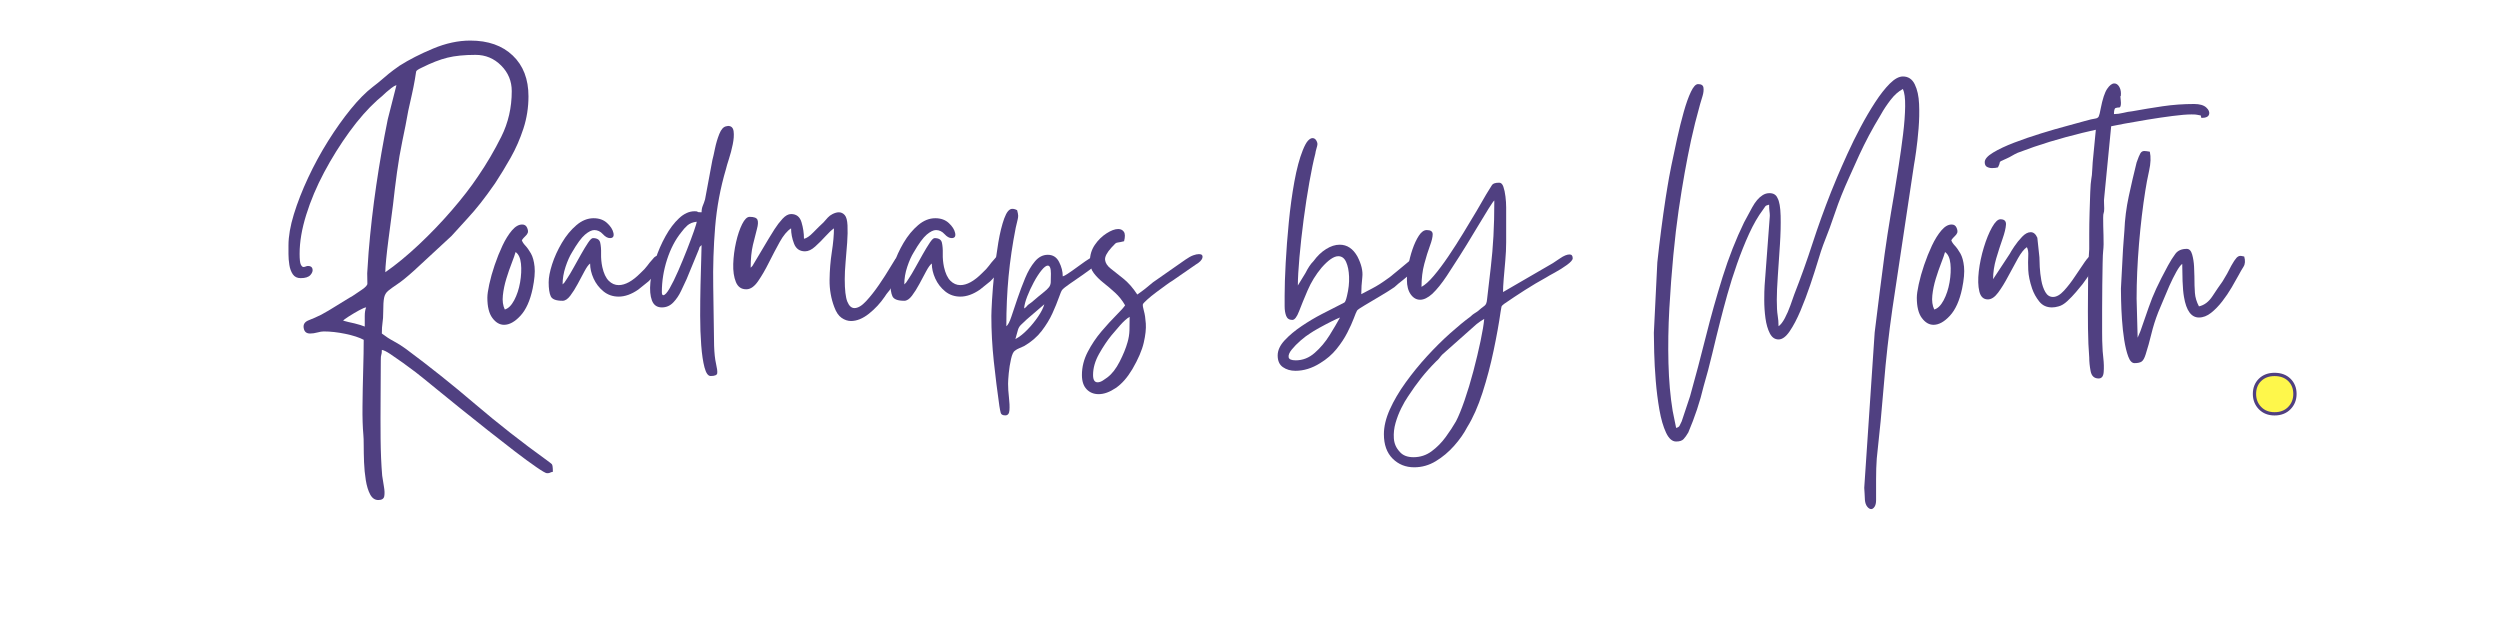
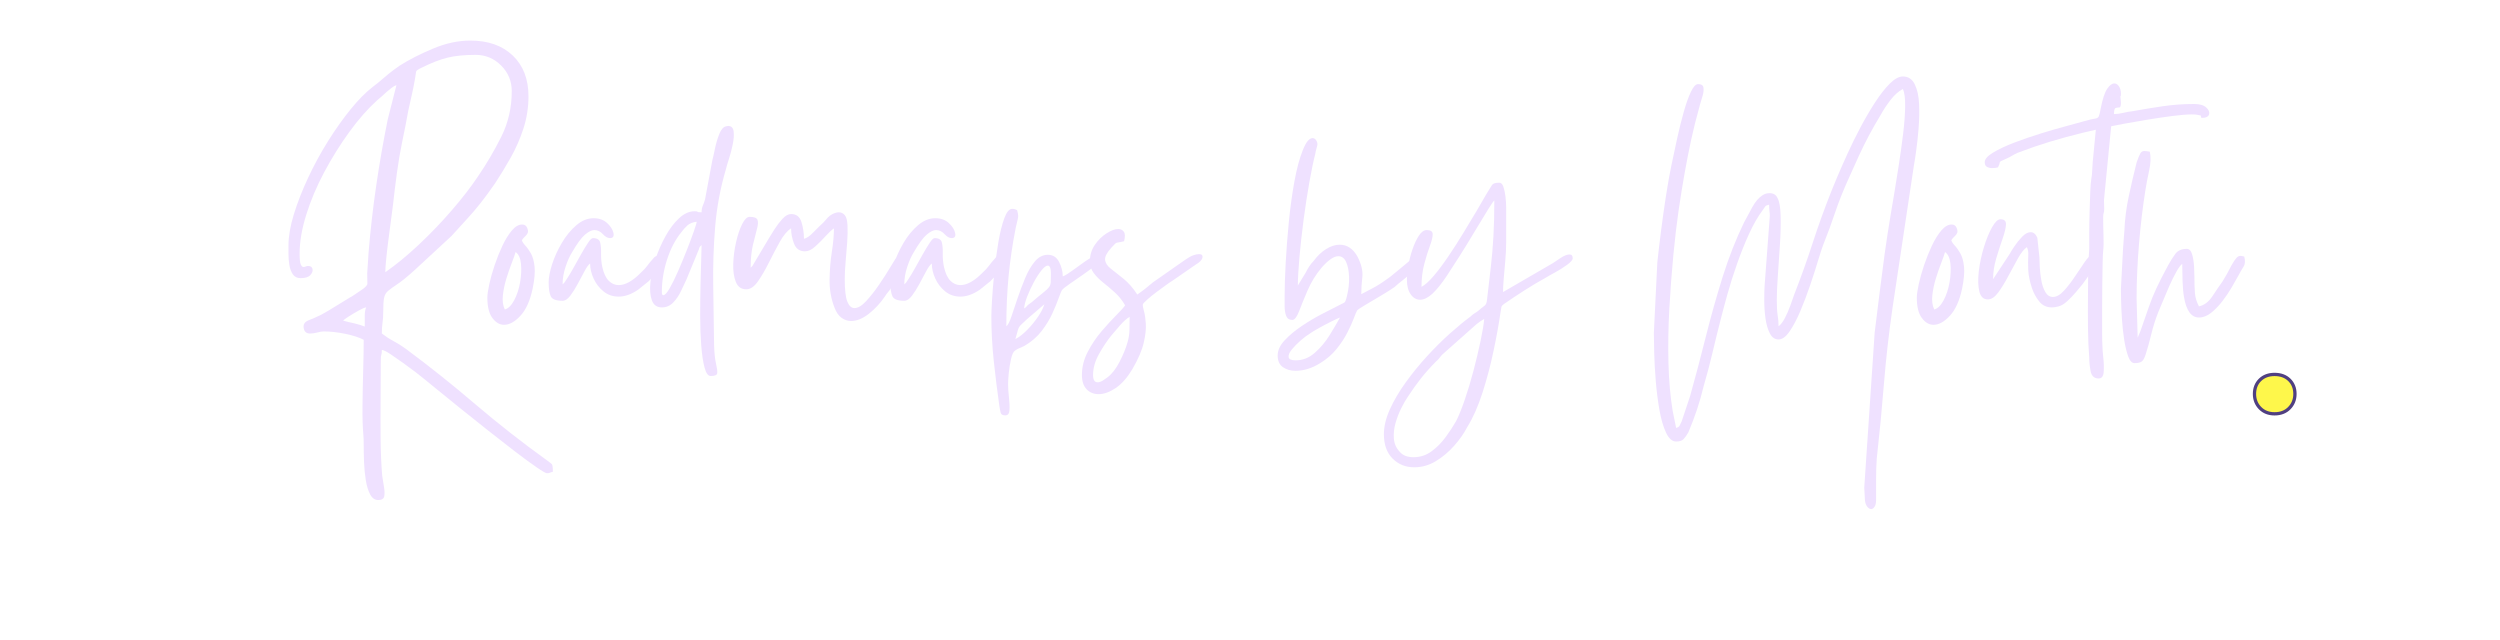
<svg xmlns="http://www.w3.org/2000/svg" width="1548" zoomAndPan="magnify" viewBox="0 0 1161 297" height="396" preserveAspectRatio="xMidYMid meet" version="1.0">
  <defs>
    <g />
  </defs>
-   <g fill="#504081" fill-opacity="1">
+   <g fill="#efe1ff" fill-opacity="1">
    <g transform="translate(125.7194, 147.45)">
      <g>
        <path d="M 43.672 4.203 C 43.672 2.691 43.672 1.078 43.672 -0.641 C 43.672 -2.367 43.891 -3.719 44.328 -4.688 C 43.785 -4.688 42.676 -4.227 41 -3.312 C 39.332 -2.395 37.742 -1.453 36.234 -0.484 C 34.723 0.484 33.859 1.129 33.641 1.453 C 34.297 1.672 35.109 1.883 36.078 2.094 C 37.047 2.312 38.016 2.531 38.984 2.75 C 39.848 2.969 40.711 3.207 41.578 3.469 C 42.441 3.738 43.141 3.984 43.672 4.203 Z M 53.219 -21.031 C 58.176 -24.477 63.352 -28.734 68.75 -33.797 C 74.145 -38.867 79.266 -44.207 84.109 -49.812 C 88.961 -55.426 93.008 -60.66 96.25 -65.516 C 100.238 -71.336 103.848 -77.484 107.078 -83.953 C 110.316 -90.422 111.938 -97.484 111.938 -105.141 C 111.938 -109.785 110.289 -113.75 107 -117.031 C 103.719 -120.32 99.758 -121.969 95.125 -121.969 C 89.945 -121.969 85.602 -121.535 82.094 -120.672 C 78.594 -119.816 74.578 -118.254 70.047 -115.984 C 68.43 -115.234 67.594 -114.641 67.531 -114.203 C 67.477 -113.773 67.289 -112.586 66.969 -110.641 C 66.539 -108.16 66.055 -105.734 65.516 -103.359 C 64.973 -100.992 64.43 -98.57 63.891 -96.094 C 63.461 -93.719 63.031 -91.395 62.594 -89.125 C 62.164 -86.863 61.68 -84.492 61.141 -82.016 C 60.172 -77.379 59.336 -72.5 58.641 -67.375 C 57.941 -62.25 57.32 -57.207 56.781 -52.25 C 56.562 -50.633 56.266 -48.367 55.891 -45.453 C 55.516 -42.547 55.109 -39.445 54.672 -36.156 C 54.242 -32.863 53.895 -29.844 53.625 -27.094 C 53.352 -24.344 53.219 -22.32 53.219 -21.031 Z M 8.25 -33.484 C 8.25 -37.691 9.082 -42.516 10.75 -47.953 C 12.426 -53.398 14.641 -59.062 17.391 -64.938 C 20.141 -70.82 23.238 -76.516 26.688 -82.016 C 30.145 -87.516 33.648 -92.445 37.203 -96.812 C 40.766 -101.188 44.16 -104.613 47.391 -107.094 C 49.223 -108.488 50.625 -109.617 51.594 -110.484 C 52.57 -111.348 53.656 -112.266 54.844 -113.234 C 56.031 -114.203 57.703 -115.441 59.859 -116.953 C 64.273 -119.754 69.445 -122.395 75.375 -124.875 C 81.312 -127.363 87.082 -128.609 92.688 -128.609 C 100.988 -128.609 107.566 -126.285 112.422 -121.641 C 117.273 -117.004 119.703 -110.695 119.703 -102.719 C 119.703 -97.539 118.922 -92.551 117.359 -87.75 C 115.797 -82.957 113.828 -78.457 111.453 -74.25 C 109.078 -70.039 106.648 -66.051 104.172 -62.281 C 101.691 -58.719 99.453 -55.672 97.453 -53.141 C 95.461 -50.609 93.414 -48.207 91.312 -45.938 C 89.207 -43.676 86.754 -40.984 83.953 -37.859 L 66.641 -21.844 C 63.41 -18.926 60.82 -16.82 58.875 -15.531 C 56.938 -14.238 55.484 -13.188 54.516 -12.375 C 53.547 -11.562 52.926 -10.484 52.656 -9.141 C 52.383 -7.797 52.25 -5.613 52.25 -2.594 C 52.25 -0.539 52.141 1.129 51.922 2.422 C 51.711 3.723 51.609 5.395 51.609 7.438 C 53.441 8.844 55.273 10.031 57.109 11 C 58.941 11.969 60.828 13.156 62.766 14.562 C 73.66 22.645 84.414 31.219 95.031 40.281 C 105.656 49.344 116.738 58.023 128.281 66.328 C 129.469 67.191 130.223 67.785 130.547 68.109 C 130.867 68.43 131.031 69.613 131.031 71.656 C 130.383 71.77 129.953 71.906 129.734 72.062 C 129.516 72.227 129.031 72.312 128.281 72.312 C 127.738 72.312 126.094 71.363 123.344 69.469 C 120.594 67.582 117.25 65.129 113.312 62.109 C 109.375 59.098 105.191 55.836 100.766 52.328 C 96.348 48.828 92.094 45.43 88 42.141 C 83.906 38.848 80.348 35.961 77.328 33.484 C 74.305 31.004 72.254 29.332 71.172 28.469 C 70.422 27.82 69.129 26.797 67.297 25.391 C 65.461 23.992 63.492 22.539 61.391 21.031 C 59.285 19.52 57.344 18.172 55.562 16.984 C 53.781 15.797 52.461 15.148 51.609 15.047 C 51.609 16.234 51.523 16.988 51.359 17.312 C 51.203 17.633 51.125 18.492 51.125 19.891 C 51.125 25.285 51.094 31.164 51.031 37.531 C 50.977 43.895 50.977 50.176 51.031 56.375 C 51.094 62.57 51.336 68.258 51.766 73.438 C 51.984 75.062 52.254 76.758 52.578 78.531 C 52.898 80.312 52.953 81.797 52.734 82.984 C 52.516 84.172 51.598 84.766 49.984 84.766 C 48.367 84.766 47.102 83.898 46.188 82.172 C 45.27 80.453 44.594 78.242 44.156 75.547 C 43.727 72.848 43.457 70.066 43.344 67.203 C 43.238 64.348 43.188 61.758 43.188 59.438 C 43.188 57.125 43.133 55.484 43.031 54.516 C 42.707 50.953 42.57 46.5 42.625 41.156 C 42.676 35.82 42.781 30.352 42.938 24.75 C 43.102 19.145 43.188 14.348 43.188 10.359 C 41.145 9.273 38.316 8.352 34.703 7.594 C 31.086 6.844 27.719 6.469 24.594 6.469 C 23.832 6.469 22.859 6.629 21.672 6.953 C 20.484 7.273 19.352 7.438 18.281 7.438 C 16.664 7.438 15.695 6.68 15.375 5.172 C 14.938 3.336 15.688 2.039 17.625 1.281 C 19.57 0.531 21.516 -0.328 23.453 -1.297 C 25.828 -2.586 27.984 -3.852 29.922 -5.094 C 31.867 -6.332 34.023 -7.656 36.391 -9.062 C 37.578 -9.707 38.578 -10.328 39.391 -10.922 C 40.203 -11.516 41.195 -12.188 42.375 -12.938 C 44.102 -14.125 44.941 -15.066 44.891 -15.766 C 44.836 -16.473 44.812 -18.066 44.812 -20.547 L 45.453 -30.25 C 46.316 -40.707 47.504 -51.086 49.016 -61.391 C 50.523 -71.691 52.305 -81.91 54.359 -92.047 L 58.391 -107.891 C 57.641 -107.68 56.832 -107.223 55.969 -106.516 C 55.102 -105.816 54.348 -105.195 53.703 -104.656 C 52.953 -103.906 52.281 -103.285 51.688 -102.797 C 51.094 -102.316 50.363 -101.695 49.5 -100.938 C 45.082 -96.945 40.742 -92.016 36.484 -86.141 C 32.223 -80.266 28.336 -74.035 24.828 -67.453 C 21.328 -60.879 18.551 -54.301 16.5 -47.719 C 14.445 -41.145 13.422 -35.109 13.422 -29.609 C 13.422 -27.016 13.609 -25.336 13.984 -24.578 C 14.367 -23.828 14.773 -23.453 15.203 -23.453 C 15.523 -23.453 15.875 -23.531 16.25 -23.688 C 16.633 -23.852 16.988 -23.938 17.312 -23.938 C 18.5 -23.938 19.195 -23.477 19.406 -22.562 C 19.625 -21.645 19.301 -20.703 18.438 -19.734 C 17.57 -18.766 16.062 -18.281 13.906 -18.281 C 12.289 -18.281 11.078 -18.875 10.266 -20.062 C 9.461 -21.25 8.926 -22.703 8.656 -24.422 C 8.383 -26.148 8.25 -27.848 8.25 -29.516 C 8.25 -31.191 8.25 -32.516 8.25 -33.484 Z M 8.25 -33.484 " />
      </g>
    </g>
  </g>
-   <g fill="#504081" fill-opacity="1">
+   <g fill="#efe1ff" fill-opacity="1">
    <g transform="translate(226.3302, 147.45)">
      <g>
        <path d="M 8.094 -3.719 C 9.707 -4.156 11.16 -5.582 12.453 -8 C 13.742 -10.426 14.66 -13.203 15.203 -16.328 C 15.742 -19.461 15.879 -22.348 15.609 -24.984 C 15.336 -27.629 14.504 -29.438 13.109 -30.406 C 12.785 -29.219 12.191 -27.52 11.328 -25.312 C 10.461 -23.102 9.625 -20.676 8.812 -18.031 C 8.008 -15.395 7.473 -12.805 7.203 -10.266 C 6.93 -7.734 7.227 -5.551 8.094 -3.719 Z M 0 -9.219 C 0 -10.625 0.297 -12.703 0.891 -15.453 C 1.484 -18.203 2.316 -21.164 3.391 -24.344 C 4.473 -27.531 5.688 -30.551 7.031 -33.406 C 8.383 -36.258 9.844 -38.602 11.406 -40.438 C 12.969 -42.27 14.555 -43.188 16.172 -43.188 C 17.254 -43.188 18.008 -42.703 18.438 -41.734 C 18.875 -40.766 18.984 -39.957 18.766 -39.312 C 18.547 -38.77 18.141 -38.227 17.547 -37.688 C 16.953 -37.145 16.441 -36.551 16.016 -35.906 C 16.234 -35.156 16.77 -34.32 17.625 -33.406 C 18.488 -32.488 19.352 -31.273 20.219 -29.766 C 21.082 -28.254 21.648 -26.203 21.922 -23.609 C 22.191 -21.023 21.895 -17.629 21.031 -13.422 C 19.844 -7.816 17.953 -3.613 15.359 -0.812 C 12.773 1.988 10.242 3.391 7.766 3.391 C 5.711 3.391 3.906 2.336 2.344 0.234 C 0.781 -1.859 0 -5.008 0 -9.219 Z M 0 -9.219 " />
      </g>
    </g>
  </g>
-   <g fill="#504081" fill-opacity="1">
+   <g fill="#efe1ff" fill-opacity="1">
    <g transform="translate(254.7989, 147.45)">
      <g>
        <path d="M 0 -16.344 C 0 -18.602 0.535 -21.406 1.609 -24.75 C 2.691 -28.094 4.203 -31.406 6.141 -34.688 C 8.086 -37.977 10.328 -40.703 12.859 -42.859 C 15.391 -45.023 18.062 -46.109 20.875 -46.109 C 23.457 -46.109 25.555 -45.352 27.172 -43.844 C 28.797 -42.332 29.77 -40.789 30.094 -39.219 C 30.414 -37.656 29.875 -36.875 28.469 -36.875 C 27.395 -36.875 26.289 -37.492 25.156 -38.734 C 24.02 -39.984 22.695 -40.609 21.188 -40.609 C 20 -40.609 18.566 -39.906 16.891 -38.5 C 15.223 -37.094 13.207 -34.344 10.844 -30.25 C 9.758 -28.52 8.758 -26.281 7.844 -23.531 C 6.926 -20.781 6.469 -18.062 6.469 -15.375 C 6.688 -15.582 6.766 -15.66 6.703 -15.609 C 6.648 -15.555 6.844 -15.742 7.281 -16.172 L 8.578 -18.125 C 9.441 -19.414 10.438 -21.082 11.562 -23.125 C 12.695 -25.176 13.859 -27.254 15.047 -29.359 C 16.234 -31.461 17.312 -33.238 18.281 -34.688 C 19.25 -36.145 20.004 -36.875 20.547 -36.875 C 22.484 -36.875 23.613 -36.172 23.938 -34.766 C 24.258 -33.367 24.395 -31.645 24.344 -29.594 C 24.289 -27.551 24.477 -25.504 24.906 -23.453 C 25.551 -20.547 26.547 -18.414 27.891 -17.062 C 29.242 -15.719 30.785 -15.047 32.516 -15.047 C 35.535 -15.047 38.879 -16.879 42.547 -20.547 C 44.055 -21.941 45.133 -23.098 45.781 -24.016 C 46.426 -24.93 47.289 -25.984 48.375 -27.172 C 49.125 -28.254 50.094 -28.797 51.281 -28.797 C 52.469 -28.797 52.977 -27.797 52.812 -25.797 C 52.656 -23.805 50.523 -20.816 46.422 -16.828 L 41.578 -12.938 C 38.441 -10.781 35.422 -9.703 32.516 -9.703 C 29.816 -9.703 27.469 -10.508 25.469 -12.125 C 23.477 -13.75 21.941 -15.742 20.859 -18.109 C 19.785 -20.484 19.25 -22.805 19.25 -25.078 C 18.5 -24.535 17.633 -23.348 16.656 -21.516 C 15.688 -19.68 14.633 -17.711 13.5 -15.609 C 12.375 -13.504 11.219 -11.672 10.031 -10.109 C 8.844 -8.547 7.656 -7.766 6.469 -7.766 C 3.445 -7.766 1.613 -8.461 0.969 -9.859 C 0.32 -11.266 0 -13.426 0 -16.344 Z M 0 -16.344 " />
      </g>
    </g>
  </g>
-   <g fill="#504081" fill-opacity="1">
+   <g fill="#efe1ff" fill-opacity="1">
    <g transform="translate(301.7075, 147.45)">
      <g>
        <path d="M 5.656 -11.812 C 5.656 -10.844 5.875 -10.359 6.312 -10.359 C 7.062 -10.359 8.055 -11.438 9.297 -13.594 C 10.535 -15.75 11.859 -18.441 13.266 -21.672 C 14.672 -24.91 16.02 -28.172 17.312 -31.453 C 18.602 -34.742 19.68 -37.629 20.547 -40.109 C 21.41 -42.598 21.844 -44.055 21.844 -44.484 C 20.008 -44.266 18.578 -43.695 17.547 -42.781 C 16.523 -41.863 15.582 -40.812 14.719 -39.625 C 11.914 -36.176 9.703 -31.941 8.078 -26.922 C 6.461 -21.91 5.656 -16.875 5.656 -11.812 Z M 24.109 -48.859 C 24.109 -50.035 24.297 -51.055 24.672 -51.922 C 25.047 -52.785 25.395 -53.758 25.719 -54.844 L 29.125 -73.125 C 29.445 -74.301 29.848 -76.078 30.328 -78.453 C 30.816 -80.828 31.488 -83.094 32.344 -85.25 C 33.207 -87.406 34.289 -88.594 35.594 -88.812 C 35.801 -88.812 35.957 -88.836 36.062 -88.891 C 36.176 -88.941 36.285 -88.969 36.391 -88.969 C 37.898 -88.969 38.766 -88.129 38.984 -86.453 C 39.203 -84.785 39.066 -82.766 38.578 -80.391 C 38.098 -78.023 37.504 -75.766 36.797 -73.609 C 36.098 -71.453 35.641 -69.883 35.422 -68.906 C 32.836 -60.176 31.164 -51.227 30.406 -42.062 C 29.656 -32.895 29.359 -23.672 29.516 -14.391 C 29.68 -5.117 29.816 4.047 29.922 13.109 C 30.035 16.555 30.332 19.332 30.812 21.438 C 31.301 23.539 31.488 25.02 31.375 25.875 C 31.27 26.738 30.25 27.172 28.312 27.172 C 27.125 27.172 26.176 25.848 25.469 23.203 C 24.77 20.566 24.258 17.117 23.938 12.859 C 23.613 8.598 23.453 4.039 23.453 -0.812 C 23.453 -5.664 23.504 -10.41 23.609 -15.047 C 23.723 -19.68 23.832 -23.672 23.938 -27.016 C 24.051 -30.359 24.109 -32.566 24.109 -33.641 C 23.672 -33.211 23.395 -32.941 23.281 -32.828 C 23.176 -32.723 23.02 -32.297 22.812 -31.547 L 17.141 -17.797 C 16.391 -16.18 15.531 -14.348 14.562 -12.297 C 13.594 -10.242 12.379 -8.461 10.922 -6.953 C 9.461 -5.441 7.707 -4.688 5.656 -4.688 C 3.395 -4.688 1.859 -5.766 1.047 -7.922 C 0.242 -10.078 0.004 -12.852 0.328 -16.25 C 0.648 -19.656 1.43 -23.242 2.672 -27.016 C 3.91 -30.785 5.473 -34.367 7.359 -37.766 C 9.242 -41.172 11.344 -43.953 13.656 -46.109 C 15.977 -48.266 18.383 -49.344 20.875 -49.344 C 21.727 -49.344 22.18 -49.258 22.234 -49.094 C 22.297 -48.938 22.922 -48.859 24.109 -48.859 Z M 24.109 -48.859 " />
      </g>
    </g>
  </g>
-   <g fill="#504081" fill-opacity="1">
+   <g fill="#efe1ff" fill-opacity="1">
    <g transform="translate(337.9404, 147.45)">
      <g>
        <path d="M 8.578 -13.109 C 6.305 -13.109 4.711 -14.238 3.797 -16.5 C 2.879 -18.758 2.473 -21.562 2.578 -24.906 C 2.691 -28.25 3.125 -31.594 3.875 -34.938 C 4.633 -38.281 5.578 -41.082 6.703 -43.344 C 7.836 -45.613 9 -46.75 10.188 -46.75 C 12.238 -46.75 13.453 -46.289 13.828 -45.375 C 14.203 -44.457 14.117 -43.023 13.578 -41.078 C 13.047 -39.141 12.426 -36.688 11.719 -33.719 C 11.02 -30.758 10.672 -27.227 10.672 -23.125 C 10.891 -23.344 11.051 -23.504 11.156 -23.609 C 11.27 -23.723 11.379 -23.832 11.484 -23.938 L 19.094 -36.719 C 19.738 -37.801 20.625 -39.227 21.75 -41 C 22.883 -42.781 24.125 -44.398 25.469 -45.859 C 26.82 -47.316 28.145 -48.047 29.438 -48.047 C 31.914 -48.047 33.531 -46.773 34.281 -44.234 C 35.039 -41.703 35.422 -39.145 35.422 -36.562 C 36.609 -36.77 38.062 -37.766 39.781 -39.547 C 41.508 -41.328 43.078 -42.863 44.484 -44.156 C 45.242 -45.02 45.914 -45.773 46.5 -46.422 C 47.094 -47.066 47.82 -47.609 48.688 -48.047 C 49.77 -48.586 50.742 -48.859 51.609 -48.859 C 52.68 -48.859 53.598 -48.426 54.359 -47.562 C 55.109 -46.695 55.535 -45.102 55.641 -42.781 C 55.754 -40.469 55.703 -37.801 55.484 -34.781 C 55.266 -31.758 55.02 -28.738 54.75 -25.719 C 54.488 -22.695 54.359 -20.055 54.359 -17.797 C 54.359 -12.836 54.758 -9.359 55.562 -7.359 C 56.375 -5.367 57.477 -4.375 58.875 -4.375 C 60.5 -4.375 62.305 -5.453 64.297 -7.609 C 66.297 -9.766 68.289 -12.297 70.281 -15.203 C 72.281 -18.117 73.977 -20.758 75.375 -23.125 C 76.133 -24.312 76.863 -25.5 77.562 -26.688 C 78.27 -27.875 79.484 -28.469 81.203 -28.469 C 81.523 -28.469 81.875 -28.25 82.25 -27.812 C 82.633 -27.383 82.828 -26.906 82.828 -26.375 C 82.828 -25.719 82.5 -24.797 81.844 -23.609 C 81.195 -22.43 80.523 -21.273 79.828 -20.141 C 79.129 -19.004 78.562 -18.113 78.125 -17.469 C 77.695 -16.719 77.32 -16.07 77 -15.531 C 76.676 -14.988 76.242 -14.285 75.703 -13.422 C 75.273 -12.773 74.844 -12.207 74.406 -11.719 C 73.977 -11.238 73.492 -10.566 72.953 -9.703 C 70.898 -6.68 68.445 -4.035 65.594 -1.766 C 62.738 0.492 59.961 1.625 57.266 1.625 C 55.754 1.625 54.297 1.133 52.891 0.156 C 51.492 -0.812 50.363 -2.484 49.5 -4.859 C 47.988 -8.848 47.258 -13.051 47.312 -17.469 C 47.363 -21.895 47.711 -26.207 48.359 -30.406 C 49.016 -34.613 49.344 -38.281 49.344 -41.406 C 48.258 -40.656 46.938 -39.414 45.375 -37.688 C 43.812 -35.969 42.219 -34.379 40.594 -32.922 C 38.977 -31.461 37.414 -30.734 35.906 -30.734 C 33.426 -30.734 31.727 -31.922 30.812 -34.297 C 29.895 -36.672 29.438 -39.039 29.438 -41.406 C 27.602 -40.219 25.848 -38.113 24.172 -35.094 C 22.504 -32.082 20.832 -28.906 19.156 -25.562 C 17.488 -22.219 15.816 -19.332 14.141 -16.906 C 12.473 -14.477 10.723 -13.211 8.891 -13.109 Z M 8.578 -13.109 " />
      </g>
    </g>
  </g>
-   <g fill="#504081" fill-opacity="1">
+   <g fill="#efe1ff" fill-opacity="1">
    <g transform="translate(413.4794, 147.45)">
      <g>
        <path d="M 0 -16.344 C 0 -18.602 0.535 -21.406 1.609 -24.75 C 2.691 -28.094 4.203 -31.406 6.141 -34.688 C 8.086 -37.977 10.328 -40.703 12.859 -42.859 C 15.391 -45.023 18.062 -46.109 20.875 -46.109 C 23.457 -46.109 25.555 -45.352 27.172 -43.844 C 28.797 -42.332 29.77 -40.789 30.094 -39.219 C 30.414 -37.656 29.875 -36.875 28.469 -36.875 C 27.395 -36.875 26.289 -37.492 25.156 -38.734 C 24.02 -39.984 22.695 -40.609 21.188 -40.609 C 20 -40.609 18.566 -39.906 16.891 -38.5 C 15.223 -37.094 13.207 -34.344 10.844 -30.25 C 9.758 -28.52 8.758 -26.281 7.844 -23.531 C 6.926 -20.781 6.469 -18.062 6.469 -15.375 C 6.688 -15.582 6.766 -15.66 6.703 -15.609 C 6.648 -15.555 6.844 -15.742 7.281 -16.172 L 8.578 -18.125 C 9.441 -19.414 10.438 -21.082 11.562 -23.125 C 12.695 -25.176 13.859 -27.254 15.047 -29.359 C 16.234 -31.461 17.312 -33.238 18.281 -34.688 C 19.25 -36.145 20.004 -36.875 20.547 -36.875 C 22.484 -36.875 23.613 -36.172 23.938 -34.766 C 24.258 -33.367 24.395 -31.645 24.344 -29.594 C 24.289 -27.551 24.477 -25.504 24.906 -23.453 C 25.551 -20.547 26.547 -18.414 27.891 -17.062 C 29.242 -15.719 30.785 -15.047 32.516 -15.047 C 35.535 -15.047 38.879 -16.879 42.547 -20.547 C 44.055 -21.941 45.133 -23.098 45.781 -24.016 C 46.426 -24.93 47.289 -25.984 48.375 -27.172 C 49.125 -28.254 50.094 -28.797 51.281 -28.797 C 52.469 -28.797 52.977 -27.797 52.812 -25.797 C 52.656 -23.805 50.523 -20.816 46.422 -16.828 L 41.578 -12.938 C 38.441 -10.781 35.422 -9.703 32.516 -9.703 C 29.816 -9.703 27.469 -10.508 25.469 -12.125 C 23.477 -13.75 21.941 -15.742 20.859 -18.109 C 19.785 -20.484 19.25 -22.805 19.25 -25.078 C 18.5 -24.535 17.633 -23.348 16.656 -21.516 C 15.688 -19.68 14.633 -17.711 13.5 -15.609 C 12.375 -13.504 11.219 -11.672 10.031 -10.109 C 8.844 -8.547 7.656 -7.766 6.469 -7.766 C 3.445 -7.766 1.613 -8.461 0.969 -9.859 C 0.32 -11.266 0 -13.426 0 -16.344 Z M 0 -16.344 " />
      </g>
    </g>
  </g>
-   <g fill="#504081" fill-opacity="1">
+   <g fill="#efe1ff" fill-opacity="1">
    <g transform="translate(460.388, 147.45)">
      <g>
        <path d="M 11.156 10.031 C 12.988 9.062 14.848 7.602 16.734 5.656 C 18.629 3.719 20.301 1.672 21.75 -0.484 C 23.207 -2.641 24.156 -4.523 24.594 -6.141 L 16.5 0.812 C 15.207 2 14.266 2.891 13.672 3.484 C 13.078 4.078 12.645 4.801 12.375 5.656 C 12.102 6.52 11.695 7.977 11.156 10.031 Z M 15.203 -4.203 C 15.742 -4.523 16.066 -4.766 16.172 -4.922 C 16.285 -5.086 16.555 -5.391 16.984 -5.828 C 17.629 -6.254 18.223 -6.688 18.766 -7.125 C 21.141 -9.164 22.945 -10.672 24.188 -11.641 C 25.426 -12.617 26.285 -13.43 26.766 -14.078 C 27.254 -14.723 27.523 -15.473 27.578 -16.328 C 27.629 -17.191 27.656 -18.539 27.656 -20.375 C 27.656 -22.863 27.172 -24.109 26.203 -24.109 C 25.453 -24.109 24.484 -23.379 23.297 -21.922 C 22.109 -20.461 20.922 -18.629 19.734 -16.422 C 18.547 -14.211 17.52 -12 16.656 -9.781 C 15.801 -7.57 15.316 -5.711 15.203 -4.203 Z M 0 -0.641 C 0 -1.941 0.102 -4.453 0.312 -8.172 C 0.531 -11.891 0.883 -16.145 1.375 -20.938 C 1.863 -25.738 2.484 -30.379 3.234 -34.859 C 3.992 -39.336 4.91 -43.055 5.984 -46.016 C 7.066 -48.984 8.305 -50.469 9.703 -50.469 C 10.461 -50.469 11.219 -50.254 11.969 -49.828 C 12.289 -48.641 12.453 -47.773 12.453 -47.234 C 12.453 -46.691 12.367 -46.098 12.203 -45.453 C 12.047 -44.805 11.754 -43.566 11.328 -41.734 C 9.816 -34.078 8.707 -26.555 8 -19.172 C 7.301 -11.785 6.953 -4.047 6.953 4.047 C 7.711 3.504 8.492 2.02 9.297 -0.406 C 10.109 -2.832 11.051 -5.633 12.125 -8.812 C 13.207 -12 14.395 -15.156 15.688 -18.281 C 16.977 -21.406 18.488 -23.992 20.219 -26.047 C 21.945 -28.098 23.941 -29.125 26.203 -29.125 C 28.578 -29.125 30.328 -28.016 31.453 -25.797 C 32.586 -23.586 33.156 -21.352 33.156 -19.094 C 33.801 -19.301 34.555 -19.703 35.422 -20.297 C 36.285 -20.891 37.039 -21.406 37.688 -21.844 C 38.77 -22.594 40.035 -23.504 41.484 -24.578 C 42.941 -25.66 44.367 -26.633 45.766 -27.5 C 47.172 -28.363 48.305 -28.797 49.172 -28.797 C 50.141 -28.797 50.625 -28.148 50.625 -26.859 C 50.625 -26.316 49.816 -25.395 48.203 -24.094 C 46.586 -22.801 44.703 -21.398 42.547 -19.891 C 40.391 -18.379 38.363 -16.977 36.469 -15.688 C 34.582 -14.395 33.375 -13.426 32.844 -12.781 C 32.52 -12.344 32.004 -11.125 31.297 -9.125 C 30.598 -7.133 29.629 -4.766 28.391 -2.016 C 27.148 0.734 25.477 3.484 23.375 6.234 C 21.27 8.984 18.547 11.328 15.203 13.266 C 14.555 13.586 13.828 13.91 13.016 14.234 C 12.211 14.555 11.539 14.938 11 15.375 C 10.25 15.801 9.629 17.094 9.141 19.25 C 8.648 21.406 8.297 23.613 8.078 25.875 C 7.867 28.145 7.766 29.766 7.766 30.734 C 7.766 32.672 7.898 34.801 8.172 37.125 C 8.441 39.445 8.52 41.414 8.406 43.031 C 8.301 44.645 7.656 45.453 6.469 45.453 C 5.281 45.453 4.578 45.07 4.359 44.312 C 4.148 43.562 3.938 42.488 3.719 41.094 C 2.75 34.289 1.883 27.359 1.125 20.297 C 0.375 13.234 0 6.254 0 -0.641 Z M 0 -0.641 " />
      </g>
    </g>
  </g>
-   <g fill="#504081" fill-opacity="1">
+   <g fill="#efe1ff" fill-opacity="1">
    <g transform="translate(505.6791, 147.45)">
      <g>
        <path d="M 1.938 26.688 C 1.938 28.957 2.641 30.094 4.047 30.094 C 4.797 30.094 5.602 29.82 6.469 29.281 C 7.332 28.738 8.035 28.254 8.578 27.828 C 10.734 26.203 12.645 23.742 14.312 20.453 C 15.988 17.172 17.203 14.18 17.953 11.484 C 18.492 9.648 18.789 7.789 18.844 5.906 C 18.895 4.02 18.922 1.941 18.922 -0.328 C 17.629 0.43 16.145 1.754 14.469 3.641 C 12.801 5.523 11.484 7.062 10.516 8.25 C 8.578 10.625 6.66 13.484 4.766 16.828 C 2.879 20.172 1.938 23.457 1.938 26.688 Z M 0.484 -26.203 C 0.484 -29.004 1.238 -31.508 2.75 -33.719 C 4.258 -35.938 6.066 -37.719 8.172 -39.062 C 10.273 -40.414 12.082 -41.094 13.594 -41.094 C 14.781 -41.094 15.664 -40.66 16.25 -39.797 C 16.844 -38.93 16.875 -37.473 16.344 -35.422 C 15.039 -35.098 14.117 -34.91 13.578 -34.859 C 13.047 -34.805 12.617 -34.645 12.297 -34.375 C 11.973 -34.102 11.379 -33.484 10.516 -32.516 C 8.359 -30.141 7.359 -28.223 7.516 -26.766 C 7.68 -25.316 8.547 -23.973 10.109 -22.734 C 11.672 -21.492 13.609 -19.957 15.922 -18.125 C 18.242 -16.289 20.43 -13.805 22.484 -10.672 C 24.859 -12.297 27.285 -14.188 29.766 -16.344 L 44.812 -26.859 C 46.207 -27.828 47.414 -28.5 48.438 -28.875 C 49.469 -29.25 50.363 -29.438 51.125 -29.438 C 52.414 -29.438 52.953 -28.895 52.734 -27.812 C 52.516 -26.738 51.488 -25.664 49.656 -24.594 L 38.656 -16.984 C 38.227 -16.766 37.312 -16.145 35.906 -15.125 C 34.508 -14.102 32.973 -12.973 31.297 -11.734 C 29.629 -10.492 28.203 -9.332 27.016 -8.25 C 25.828 -7.164 25.18 -6.461 25.078 -6.141 C 24.961 -5.609 25.117 -4.586 25.547 -3.078 C 25.984 -1.566 26.281 0.398 26.438 2.828 C 26.602 5.254 26.281 8.219 25.469 11.719 C 24.664 15.227 22.914 19.301 20.219 23.938 C 17.844 27.926 15.254 30.863 12.453 32.75 C 9.648 34.645 7.008 35.594 4.531 35.594 C 2.258 35.594 0.398 34.836 -1.047 33.328 C -2.504 31.816 -3.234 29.602 -3.234 26.688 C -3.234 23.02 -2.344 19.461 -0.562 16.016 C 1.219 12.566 3.348 9.383 5.828 6.469 C 8.305 3.562 10.598 1.055 12.703 -1.047 C 14.805 -3.148 16.18 -4.688 16.828 -5.656 C 15.523 -7.926 13.957 -9.895 12.125 -11.562 C 10.289 -13.238 8.484 -14.773 6.703 -16.172 C 4.93 -17.578 3.453 -19.062 2.266 -20.625 C 1.078 -22.188 0.484 -24.047 0.484 -26.203 Z M 0.484 -26.203 " />
      </g>
    </g>
  </g>
-   <g fill="#504081" fill-opacity="1">
+   <g fill="#efe1ff" fill-opacity="1">
    <g transform="translate(552.4259, 147.45)">
      <g />
    </g>
  </g>
-   <g fill="#504081" fill-opacity="1">
+   <g fill="#efe1ff" fill-opacity="1">
    <g transform="translate(594.3202, 147.45)">
      <g>
        <path d="M 7.438 19.891 C 10.676 19.891 13.613 18.727 16.25 16.406 C 18.895 14.094 21.188 11.375 23.125 8.25 C 25.07 5.125 26.691 2.375 27.984 0 C 27.336 0.219 26.039 0.812 24.094 1.781 C 22.156 2.75 20.219 3.77 18.281 4.844 C 16.344 5.926 14.992 6.738 14.234 7.281 C 12.828 8.145 11.316 9.273 9.703 10.672 C 8.086 12.078 6.711 13.477 5.578 14.875 C 4.441 16.281 3.957 17.469 4.125 18.438 C 4.289 19.406 5.395 19.891 7.438 19.891 Z M 2.266 -10.188 C 2.266 -14.289 2.426 -19.332 2.75 -25.312 C 3.07 -31.301 3.555 -37.609 4.203 -44.234 C 4.848 -50.867 5.707 -57.148 6.781 -63.078 C 7.863 -69.016 9.16 -73.867 10.672 -77.641 C 11.535 -79.797 12.344 -81.281 13.094 -82.094 C 13.852 -82.906 14.555 -83.312 15.203 -83.312 C 15.961 -83.312 16.555 -82.93 16.984 -82.172 C 17.41 -81.422 17.57 -80.773 17.469 -80.234 C 17.469 -80.016 17.332 -79.445 17.062 -78.531 C 16.789 -77.613 16.602 -76.781 16.5 -76.031 C 15.633 -72.688 14.719 -68.289 13.75 -62.844 C 12.781 -57.395 11.891 -51.598 11.078 -45.453 C 10.273 -39.305 9.629 -33.484 9.141 -27.984 C 8.648 -22.484 8.406 -18.113 8.406 -14.875 L 11.969 -20.703 C 12.508 -21.785 13.078 -22.785 13.672 -23.703 C 14.266 -24.617 14.938 -25.453 15.688 -26.203 C 17.414 -28.578 19.359 -30.438 21.516 -31.781 C 23.672 -33.133 25.773 -33.812 27.828 -33.812 C 31.273 -33.812 34.023 -31.977 36.078 -28.312 C 37.91 -24.75 38.664 -21.566 38.344 -18.766 C 38.02 -15.961 37.859 -13.32 37.859 -10.844 C 39.898 -11.914 41.539 -12.773 42.781 -13.422 C 44.02 -14.066 45.234 -14.766 46.422 -15.516 C 47.609 -16.273 49.176 -17.359 51.125 -18.766 C 52.094 -19.516 53.41 -20.594 55.078 -22 C 56.754 -23.406 58.348 -24.727 59.859 -25.969 C 61.367 -27.207 62.285 -27.828 62.609 -27.828 C 64.223 -27.828 65.109 -27.473 65.266 -26.766 C 65.43 -26.066 65.16 -25.258 64.453 -24.344 C 63.754 -23.426 63.023 -22.617 62.266 -21.922 C 61.516 -21.223 61.035 -20.816 60.828 -20.703 C 59.641 -19.41 58.395 -18.281 57.094 -17.312 C 55.801 -16.344 54.508 -15.266 53.219 -14.078 C 51.488 -12.891 49.301 -11.516 46.656 -9.953 C 44.02 -8.391 41.648 -6.984 39.547 -5.734 C 37.441 -4.492 36.227 -3.66 35.906 -3.234 C 35.582 -2.691 35.07 -1.477 34.375 0.406 C 33.676 2.289 32.676 4.5 31.375 7.031 C 30.082 9.57 28.41 12.109 26.359 14.641 C 24.316 17.172 21.785 19.352 18.766 21.188 C 14.992 23.562 11.164 24.75 7.281 24.75 C 5.008 24.75 3.066 24.18 1.453 23.047 C -0.16 21.922 -0.969 20.113 -0.969 17.625 C -0.969 15.258 0.109 12.914 2.266 10.594 C 4.422 8.281 7.062 6.07 10.188 3.969 C 13.312 1.863 16.438 0.004 19.562 -1.609 C 22.695 -3.234 25.234 -4.531 27.172 -5.5 C 28.68 -6.25 29.625 -6.734 30 -6.953 C 30.383 -7.172 30.789 -8.195 31.219 -10.031 C 31.977 -13.156 32.301 -16.117 32.188 -18.922 C 32.082 -21.723 31.625 -24.016 30.812 -25.797 C 30.008 -27.578 28.797 -28.469 27.172 -28.469 C 25.129 -28.469 22.539 -26.688 19.406 -23.125 C 16.719 -19.895 14.562 -16.391 12.938 -12.609 C 11.32 -8.836 10 -5.602 8.969 -2.906 C 7.945 -0.219 6.898 1.125 5.828 1.125 C 4.422 1.125 3.473 0.504 2.984 -0.734 C 2.504 -1.973 2.266 -3.477 2.266 -5.25 C 2.266 -7.031 2.266 -8.676 2.266 -10.188 Z M 2.266 -10.188 " />
      </g>
    </g>
  </g>
-   <g fill="#504081" fill-opacity="1">
+   <g fill="#efe1ff" fill-opacity="1">
    <g transform="translate(651.7428, 147.45)">
      <g>
        <path d="M 4.688 64.875 C 7.812 64.875 10.613 63.957 13.094 62.125 C 15.582 60.289 17.77 58.078 19.656 55.484 C 21.539 52.898 23.129 50.473 24.422 48.203 C 25.609 45.941 26.93 42.707 28.391 38.5 C 29.848 34.289 31.223 29.734 32.516 24.828 C 33.805 19.922 34.91 15.285 35.828 10.922 C 36.742 6.555 37.312 3.129 37.531 0.641 C 36.238 1.398 35.051 2.211 33.969 3.078 L 18.125 17.141 C 17.688 17.578 17.25 18.094 16.812 18.688 C 16.383 19.281 15.848 19.844 15.203 20.375 C 12.617 22.969 10.301 25.555 8.25 28.141 C 6.195 30.734 4.148 33.594 2.109 36.719 C 1.129 38.125 0.102 39.906 -0.969 42.062 C -2.051 44.219 -2.941 46.508 -3.641 48.938 C -4.336 51.363 -4.602 53.758 -4.438 56.125 C -4.281 58.5 -3.395 60.551 -1.781 62.281 C -0.375 64.008 1.781 64.875 4.688 64.875 Z M 8.406 -14.234 C 10.031 -15.098 11.922 -16.797 14.078 -19.328 C 16.234 -21.859 18.492 -24.875 20.859 -28.375 C 23.234 -31.883 25.551 -35.5 27.812 -39.219 C 30.082 -42.945 32.16 -46.398 34.047 -49.578 C 35.93 -52.766 37.414 -55.328 38.5 -57.266 C 39.789 -59.422 40.676 -60.848 41.156 -61.547 C 41.645 -62.254 42.754 -62.609 44.484 -62.609 C 45.348 -62.609 45.992 -61.984 46.422 -60.734 C 46.859 -59.492 47.18 -57.984 47.391 -56.203 C 47.609 -54.43 47.719 -52.734 47.719 -51.109 C 47.719 -49.492 47.719 -48.254 47.719 -47.391 L 47.719 -34.938 C 47.719 -32.238 47.582 -29.379 47.312 -26.359 C 47.039 -23.348 46.797 -20.547 46.578 -17.953 C 46.367 -15.367 46.266 -13.32 46.266 -11.812 L 69.391 -25.234 C 69.93 -25.555 71.062 -26.312 72.781 -27.5 C 74.508 -28.688 75.969 -29.281 77.156 -29.281 C 78.133 -29.281 78.625 -28.688 78.625 -27.5 C 78.625 -26.75 77.734 -25.723 75.953 -24.422 C 74.172 -23.129 72.281 -21.941 70.281 -20.859 C 68.289 -19.785 66.973 -19.035 66.328 -18.609 C 62.984 -16.773 59.664 -14.805 56.375 -12.703 C 53.082 -10.598 49.875 -8.469 46.75 -6.312 C 46 -5.77 45.594 -5.312 45.531 -4.938 C 45.477 -4.562 45.344 -3.781 45.125 -2.594 C 44.375 2.695 43.297 8.68 41.891 15.359 C 40.492 22.047 38.77 28.57 36.719 34.938 C 34.664 41.301 32.297 46.641 29.609 50.953 C 28.098 53.867 26.07 56.754 23.531 59.609 C 21 62.461 18.172 64.832 15.047 66.719 C 11.922 68.613 8.578 69.562 5.016 69.562 C 1.023 69.562 -2.316 68.211 -5.016 65.516 C -7.711 62.816 -9.062 59.039 -9.062 54.188 C -9.062 50.633 -8.145 46.805 -6.312 42.703 C -4.477 38.609 -2.023 34.43 1.047 30.172 C 4.117 25.91 7.438 21.836 11 17.953 C 14.562 14.066 18.117 10.535 21.672 7.359 C 25.234 4.18 28.414 1.566 31.219 -0.484 C 31.758 -1.023 32.242 -1.43 32.672 -1.703 C 33.109 -1.973 33.648 -2.32 34.297 -2.75 C 35.805 -4.039 36.91 -4.926 37.609 -5.406 C 38.305 -5.895 38.711 -6.844 38.828 -8.25 C 39.473 -13.75 40.062 -18.816 40.594 -23.453 C 41.133 -28.086 41.539 -32.859 41.812 -37.766 C 42.082 -42.672 42.219 -48.203 42.219 -54.359 C 41.895 -54.141 41.004 -52.867 39.547 -50.547 C 38.098 -48.234 36.457 -45.539 34.625 -42.469 C 32.789 -39.395 31.062 -36.535 29.438 -33.891 C 27.82 -31.242 26.691 -29.438 26.047 -28.469 C 24.43 -25.883 22.461 -22.836 20.141 -19.328 C 17.816 -15.828 15.578 -13.051 13.422 -11 C 11.379 -9.164 9.492 -8.25 7.766 -8.25 C 6.035 -8.25 4.578 -9.082 3.391 -10.75 C 2.211 -12.426 1.625 -14.664 1.625 -17.469 C 1.625 -19.195 1.836 -21.352 2.266 -23.938 C 2.691 -26.531 3.336 -29.094 4.203 -31.625 C 5.066 -34.156 6.062 -36.285 7.188 -38.016 C 8.32 -39.742 9.539 -40.609 10.844 -40.609 C 12.676 -40.609 13.594 -39.957 13.594 -38.656 C 13.594 -37.363 13.16 -35.555 12.297 -33.234 C 11.43 -30.922 10.566 -28.145 9.703 -24.906 C 8.836 -21.676 8.406 -18.117 8.406 -14.234 Z M 8.406 -14.234 " />
      </g>
    </g>
  </g>
-   <g fill="#504081" fill-opacity="1">
+   <g fill="#efe1ff" fill-opacity="1">
    <g transform="translate(724.532, 147.45)">
      <g />
    </g>
  </g>
-   <g fill="#504081" fill-opacity="1">
+   <g fill="#efe1ff" fill-opacity="1">
    <g transform="translate(766.4263, 147.45)">
      <g>
        <path d="M 59.531 4.047 C 60.5 3.398 61.469 2.16 62.438 0.328 C 63.406 -1.504 64.266 -3.473 65.016 -5.578 C 65.773 -7.68 66.375 -9.379 66.812 -10.672 C 69.938 -18.648 72.766 -26.551 75.297 -34.375 C 77.836 -42.195 80.723 -50.203 83.953 -58.391 C 84.492 -59.797 85.438 -62.086 86.781 -65.266 C 88.133 -68.453 89.727 -72.066 91.562 -76.109 C 93.395 -80.148 95.414 -84.25 97.625 -88.406 C 99.832 -92.562 102.094 -96.414 104.406 -99.969 C 106.727 -103.531 108.992 -106.414 111.203 -108.625 C 113.422 -110.832 115.445 -111.938 117.281 -111.938 C 119.758 -111.938 121.594 -110.723 122.781 -108.297 C 123.969 -105.867 124.641 -102.82 124.797 -99.156 C 124.961 -95.488 124.883 -91.688 124.562 -87.75 C 124.238 -83.82 123.859 -80.316 123.422 -77.234 C 122.992 -74.16 122.672 -72.086 122.453 -71.016 L 112.422 -4.203 C 110.703 7.766 109.383 19.461 108.469 30.891 C 107.551 42.328 106.441 53.867 105.141 65.516 C 104.93 68.422 104.828 71.598 104.828 75.047 C 104.828 78.504 104.828 81.742 104.828 84.766 C 104.828 86.172 104.582 87.223 104.094 87.922 C 103.613 88.617 103.102 88.969 102.562 88.969 C 101.914 88.969 101.297 88.586 100.703 87.828 C 100.109 87.078 99.754 86.055 99.641 84.766 C 99.535 83.359 99.484 82.305 99.484 81.609 C 99.484 80.91 99.43 80.078 99.328 79.109 L 104.172 6.953 C 105.035 0.16 105.816 -6.117 106.516 -11.891 C 107.223 -17.66 107.977 -23.484 108.781 -29.359 C 109.594 -35.234 110.594 -41.734 111.781 -48.859 C 112.102 -50.691 112.586 -53.547 113.234 -57.422 C 113.879 -61.305 114.578 -65.676 115.328 -70.531 C 116.086 -75.383 116.766 -80.238 117.359 -85.094 C 117.953 -89.945 118.273 -94.258 118.328 -98.031 C 118.379 -101.801 118.031 -104.5 117.281 -106.125 C 115.227 -105.039 113.312 -103.336 111.531 -101.016 C 109.758 -98.703 108.281 -96.469 107.094 -94.312 C 104.938 -90.75 103.07 -87.484 101.5 -84.516 C 99.938 -81.555 98.453 -78.566 97.047 -75.547 C 95.648 -72.523 94.094 -69.07 92.375 -65.188 C 89.676 -59.258 87.516 -53.867 85.891 -49.016 C 84.273 -44.16 82.391 -39.035 80.234 -33.641 C 79.691 -32.242 78.91 -29.848 77.891 -26.453 C 76.867 -23.055 75.656 -19.281 74.25 -15.125 C 72.844 -10.969 71.332 -6.973 69.719 -3.141 C 68.102 0.68 66.43 3.859 64.703 6.391 C 62.984 8.922 61.258 10.188 59.531 10.188 C 57.801 10.188 56.453 9.242 55.484 7.359 C 54.516 5.473 53.836 3.129 53.453 0.328 C 53.078 -2.473 52.891 -5.273 52.891 -8.078 C 52.891 -10.891 52.945 -13.156 53.062 -14.875 L 55.484 -47.234 C 55.484 -47.879 55.426 -48.602 55.312 -49.406 C 55.207 -50.219 55.156 -51.219 55.156 -52.406 C 54.188 -52.195 53.594 -51.93 53.375 -51.609 C 53.164 -51.285 52.789 -50.742 52.25 -49.984 C 49.988 -46.961 47.859 -43.27 45.859 -38.906 C 43.867 -34.539 42.008 -29.898 40.281 -24.984 C 38.551 -20.078 37.039 -15.305 35.75 -10.672 C 34.457 -6.035 33.379 -1.992 32.516 1.453 C 31.223 6.523 29.957 11.676 28.719 16.906 C 27.477 22.133 26.156 27.125 24.75 31.875 C 23.883 35.539 22.859 39.148 21.672 42.703 C 20.484 46.266 19.133 49.82 17.625 53.375 C 16.875 54.676 16.145 55.703 15.438 56.453 C 14.738 57.211 13.582 57.594 11.969 57.594 C 10.133 57.594 8.57 56.219 7.281 53.469 C 5.988 50.719 4.961 47.18 4.203 42.859 C 3.453 38.547 2.883 34.047 2.5 29.359 C 2.125 24.672 1.883 20.301 1.781 16.25 C 1.676 12.207 1.625 9.164 1.625 7.125 L 3.234 -25.562 C 3.773 -30.625 4.367 -35.66 5.016 -40.672 C 5.66 -45.691 6.363 -50.68 7.125 -55.641 C 7.227 -56.18 7.492 -57.828 7.922 -60.578 C 8.359 -63.328 8.977 -66.695 9.781 -70.688 C 10.594 -74.676 11.484 -78.852 12.453 -83.219 C 13.422 -87.594 14.441 -91.691 15.516 -95.516 C 16.598 -99.348 17.707 -102.453 18.844 -104.828 C 19.977 -107.203 21.082 -108.391 22.156 -108.391 C 23.664 -108.391 24.5 -107.848 24.656 -106.766 C 24.82 -105.68 24.691 -104.41 24.266 -102.953 C 23.836 -101.504 23.457 -100.238 23.125 -99.156 C 21.406 -93.008 20.004 -87.426 18.922 -82.406 C 17.848 -77.395 16.852 -72.328 15.938 -67.203 C 15.02 -62.086 14.078 -56.238 13.109 -49.656 C 12.242 -43.727 11.43 -36.828 10.672 -28.953 C 9.922 -21.078 9.301 -12.801 8.812 -4.125 C 8.332 4.551 8.195 12.988 8.406 21.188 C 8.625 29.383 9.273 36.773 10.359 43.359 L 11.969 51.281 C 12.832 51.062 13.367 50.707 13.578 50.219 C 13.797 49.738 14.125 49.066 14.562 48.203 L 18.438 36.562 C 20.914 27.719 23.344 18.551 25.719 9.062 C 28.094 -0.426 30.707 -9.727 33.562 -18.844 C 36.426 -27.957 39.742 -36.395 43.516 -44.156 C 44.586 -46.207 45.852 -48.551 47.312 -51.188 C 48.77 -53.832 50.363 -55.695 52.094 -56.781 C 53.062 -57.426 54.141 -57.75 55.328 -57.75 C 57.16 -57.75 58.398 -56.992 59.047 -55.484 C 59.91 -53.973 60.395 -51.223 60.5 -47.234 C 60.602 -43.242 60.492 -38.77 60.172 -33.812 C 59.848 -28.852 59.523 -24.051 59.203 -19.406 C 58.879 -14.77 58.719 -11.051 58.719 -8.25 C 58.719 -5.008 58.852 -2.582 59.125 -0.969 C 59.395 0.645 59.531 2.316 59.531 4.047 Z M 59.531 4.047 " />
      </g>
    </g>
  </g>
-   <g fill="#504081" fill-opacity="1">
+   <g fill="#efe1ff" fill-opacity="1">
    <g transform="translate(890.1679, 147.45)">
      <g>
        <path d="M 8.094 -3.719 C 9.707 -4.156 11.16 -5.582 12.453 -8 C 13.742 -10.426 14.66 -13.203 15.203 -16.328 C 15.742 -19.461 15.879 -22.348 15.609 -24.984 C 15.336 -27.629 14.504 -29.438 13.109 -30.406 C 12.785 -29.219 12.191 -27.52 11.328 -25.312 C 10.461 -23.102 9.625 -20.676 8.812 -18.031 C 8.008 -15.395 7.473 -12.805 7.203 -10.266 C 6.93 -7.734 7.227 -5.551 8.094 -3.719 Z M 0 -9.219 C 0 -10.625 0.297 -12.703 0.891 -15.453 C 1.484 -18.203 2.316 -21.164 3.391 -24.344 C 4.473 -27.531 5.688 -30.551 7.031 -33.406 C 8.383 -36.258 9.844 -38.602 11.406 -40.438 C 12.969 -42.27 14.555 -43.188 16.172 -43.188 C 17.254 -43.188 18.008 -42.703 18.438 -41.734 C 18.875 -40.766 18.984 -39.957 18.766 -39.312 C 18.547 -38.77 18.141 -38.227 17.547 -37.688 C 16.953 -37.145 16.441 -36.551 16.016 -35.906 C 16.234 -35.156 16.77 -34.32 17.625 -33.406 C 18.488 -32.488 19.352 -31.273 20.219 -29.766 C 21.082 -28.254 21.648 -26.203 21.922 -23.609 C 22.191 -21.023 21.895 -17.629 21.031 -13.422 C 19.844 -7.816 17.953 -3.613 15.359 -0.812 C 12.773 1.988 10.242 3.391 7.766 3.391 C 5.711 3.391 3.906 2.336 2.344 0.234 C 0.781 -1.859 0 -5.008 0 -9.219 Z M 0 -9.219 " />
      </g>
    </g>
  </g>
-   <g fill="#504081" fill-opacity="1">
+   <g fill="#efe1ff" fill-opacity="1">
    <g transform="translate(918.6366, 147.45)">
      <g>
        <path d="M 4.531 -8.406 C 2.477 -8.406 1.156 -9.645 0.562 -12.125 C -0.031 -14.613 -0.113 -17.719 0.312 -21.438 C 0.75 -25.156 1.535 -28.875 2.672 -32.594 C 3.805 -36.312 5.07 -39.41 6.469 -41.891 C 7.875 -44.379 9.172 -45.625 10.359 -45.625 C 12.191 -45.625 13.051 -44.785 12.938 -43.109 C 12.832 -41.441 12.297 -39.234 11.328 -36.484 C 10.359 -33.734 9.383 -30.711 8.406 -27.422 C 7.438 -24.129 6.953 -20.922 6.953 -17.797 L 14.719 -29.609 C 15.039 -30.254 15.738 -31.383 16.812 -33 C 17.895 -34.613 19.109 -36.117 20.453 -37.516 C 21.805 -38.922 23.129 -39.625 24.422 -39.625 C 25.723 -39.625 26.75 -38.766 27.5 -37.047 L 28.469 -27.984 C 28.469 -27.016 28.52 -25.504 28.625 -23.453 C 28.738 -21.398 28.984 -19.32 29.359 -17.219 C 29.734 -15.125 30.352 -13.32 31.219 -11.812 C 32.082 -10.301 33.27 -9.547 34.781 -9.547 C 36.395 -9.547 38.094 -10.516 39.875 -12.453 C 41.656 -14.398 43.379 -16.641 45.047 -19.172 C 46.723 -21.703 48.234 -23.938 49.578 -25.875 C 50.93 -27.82 51.984 -28.797 52.734 -28.797 C 54.348 -28.797 55.102 -28.176 55 -26.938 C 54.895 -25.695 54.352 -24.266 53.375 -22.641 C 52.406 -21.023 51.41 -19.516 50.391 -18.109 C 49.367 -16.711 48.75 -15.852 48.531 -15.531 C 47.77 -14.562 46.742 -13.32 45.453 -11.812 C 44.16 -10.301 42.812 -8.895 41.406 -7.594 C 40.008 -6.301 38.664 -5.492 37.375 -5.172 C 36.289 -4.848 35.266 -4.688 34.297 -4.688 C 31.816 -4.688 29.848 -5.602 28.391 -7.438 C 26.93 -9.27 25.828 -11.266 25.078 -13.422 C 23.992 -16.66 23.395 -19.547 23.281 -22.078 C 23.176 -24.609 23.176 -26.766 23.281 -28.547 C 23.395 -30.328 23.18 -31.703 22.641 -32.672 C 21.348 -31.805 19.973 -30.082 18.516 -27.5 C 17.066 -24.914 15.555 -22.141 13.984 -19.172 C 12.422 -16.203 10.859 -13.664 9.297 -11.562 C 7.734 -9.457 6.145 -8.406 4.531 -8.406 Z M 4.531 -8.406 " />
      </g>
    </g>
  </g>
-   <g fill="#504081" fill-opacity="1">
+   <g fill="#efe1ff" fill-opacity="1">
    <g transform="translate(967.1627, 147.45)">
      <g>
        <path d="M -45.453 -72.141 C -45.453 -73.547 -44.156 -75.031 -41.562 -76.594 C -38.977 -78.156 -35.719 -79.691 -31.781 -81.203 C -27.844 -82.711 -23.691 -84.141 -19.328 -85.484 C -14.961 -86.836 -10.945 -88 -7.281 -88.969 C -3.613 -89.938 -0.863 -90.691 0.969 -91.234 C 3.238 -91.879 4.832 -92.254 5.75 -92.359 C 6.664 -92.473 7.254 -92.828 7.516 -93.422 C 7.785 -94.016 8.082 -95.227 8.406 -97.062 C 9.27 -101.477 10.27 -104.52 11.406 -106.188 C 12.539 -107.863 13.645 -108.703 14.719 -108.703 C 15.582 -108.703 16.312 -108.242 16.906 -107.328 C 17.5 -106.41 17.797 -105.305 17.797 -104.016 C 17.797 -103.047 17.738 -102.641 17.625 -102.797 C 17.52 -102.961 17.52 -102.613 17.625 -101.75 C 17.625 -101.531 17.648 -101.258 17.703 -100.938 C 17.766 -100.613 17.797 -100.18 17.797 -99.641 C 17.797 -98.242 17.523 -97.547 16.984 -97.547 C 16.441 -97.547 15.898 -97.461 15.359 -97.297 C 14.828 -97.141 14.562 -96.195 14.562 -94.469 C 15.852 -94.469 17.281 -94.656 18.844 -95.031 C 20.406 -95.414 21.781 -95.66 22.969 -95.766 C 27.719 -96.629 32.461 -97.41 37.203 -98.109 C 41.953 -98.805 46.805 -99.156 51.766 -99.156 C 54.348 -99.156 56.234 -98.613 57.422 -97.531 C 58.609 -96.457 59.039 -95.379 58.719 -94.297 C 58.395 -93.223 57.207 -92.688 55.156 -92.688 C 54.945 -93.551 54.812 -93.957 54.75 -93.906 C 54.695 -93.852 54.188 -93.93 53.219 -94.141 C 52.789 -94.254 51.926 -94.312 50.625 -94.312 C 48.363 -94.312 45.375 -94.066 41.656 -93.578 C 37.938 -93.098 34.082 -92.531 30.094 -91.875 C 26.102 -91.227 22.539 -90.609 19.406 -90.016 C 16.281 -89.43 14.234 -89.031 13.266 -88.812 L 10.031 -55.641 C 9.926 -54.891 9.898 -54.082 9.953 -53.219 C 10.004 -52.352 10.031 -51.488 10.031 -50.625 C 10.031 -49.551 9.945 -48.852 9.781 -48.531 C 9.625 -48.207 9.547 -47.453 9.547 -46.266 C 9.547 -43.891 9.598 -41.164 9.703 -38.094 C 9.816 -35.02 9.766 -32.617 9.547 -30.891 C 9.43 -29.922 9.348 -28.008 9.297 -25.156 C 9.242 -22.301 9.191 -18.984 9.141 -15.203 C 9.086 -11.43 9.062 -7.629 9.062 -3.797 C 9.062 0.023 9.062 3.5 9.062 6.625 C 9.062 9.758 9.113 12.023 9.219 13.422 C 9.219 14.609 9.352 16.414 9.625 18.844 C 9.895 21.27 9.945 23.453 9.781 25.391 C 9.625 27.336 8.844 28.312 7.438 28.312 C 5.395 28.312 4.156 27.176 3.719 24.906 C 3.289 22.645 3.078 20.547 3.078 18.609 C 2.754 14.723 2.562 10.191 2.5 5.016 C 2.445 -0.16 2.445 -5.336 2.5 -10.516 C 2.562 -15.691 2.594 -20.223 2.594 -24.109 L 3.078 -31.703 C 3.078 -33.211 3.078 -35.531 3.078 -38.656 C 3.078 -41.789 3.129 -45.109 3.234 -48.609 C 3.336 -52.117 3.441 -55.328 3.547 -58.234 C 3.66 -61.148 3.828 -63.195 4.047 -64.375 C 4.266 -65.457 4.398 -66.754 4.453 -68.266 C 4.504 -69.773 4.582 -71.066 4.688 -72.141 L 6.141 -87.188 C 5.711 -87.082 4.77 -86.867 3.312 -86.547 C 1.852 -86.223 0.695 -85.953 -0.156 -85.734 C -5.445 -84.441 -10.488 -83.066 -15.281 -81.609 C -20.082 -80.148 -25.02 -78.453 -30.094 -76.516 C -31.062 -76.086 -31.945 -75.629 -32.75 -75.141 C -33.562 -74.648 -34.453 -74.191 -35.422 -73.766 C -36.723 -73.223 -37.562 -72.844 -37.938 -72.625 C -38.312 -72.414 -38.5 -72.148 -38.5 -71.828 C -38.5 -71.504 -38.77 -70.801 -39.312 -69.719 C -39.738 -69.613 -40.164 -69.531 -40.594 -69.469 C -41.031 -69.414 -41.52 -69.391 -42.062 -69.391 C -42.926 -69.391 -43.707 -69.578 -44.406 -69.953 C -45.102 -70.336 -45.453 -71.066 -45.453 -72.141 Z M -45.453 -72.141 " />
      </g>
    </g>
  </g>
-   <g fill="#504081" fill-opacity="1">
+   <g fill="#efe1ff" fill-opacity="1">
    <g transform="translate(985.9262, 147.45)">
      <g>
        <path d="M -0.969 -13.422 L 0 -31.703 C 0.102 -32.891 0.207 -34.316 0.312 -35.984 C 0.426 -37.66 0.535 -39.094 0.641 -40.281 C 0.859 -45.676 1.535 -51.016 2.672 -56.297 C 3.805 -61.578 5.02 -66.805 6.312 -71.984 C 7.062 -74.141 7.648 -75.566 8.078 -76.266 C 8.516 -76.973 9.113 -77.328 9.875 -77.328 C 10.195 -77.328 10.57 -77.297 11 -77.234 C 11.426 -77.18 11.91 -77.102 12.453 -77 C 12.992 -74.52 12.883 -71.582 12.125 -68.188 C 11.375 -64.789 10.785 -61.688 10.359 -58.875 C 9.172 -51.438 8.195 -43.242 7.438 -34.297 C 6.688 -25.348 6.312 -16.828 6.312 -8.734 L 6.797 9.375 L 8.094 6.312 C 9.602 2 10.867 -1.641 11.891 -4.609 C 12.91 -7.578 14.094 -10.516 15.438 -13.422 C 16.789 -16.336 18.602 -19.898 20.875 -24.109 C 22.051 -26.266 23.207 -28.098 24.344 -29.609 C 25.477 -31.117 27.234 -31.875 29.609 -31.875 C 30.785 -31.875 31.617 -31.008 32.109 -29.281 C 32.598 -27.551 32.895 -25.66 33 -23.609 C 33.102 -21.566 33.156 -20.062 33.156 -19.094 C 33.156 -16.07 33.234 -13.508 33.391 -11.406 C 33.555 -9.301 34.18 -7.223 35.266 -5.172 C 37.742 -5.711 39.844 -7.301 41.562 -9.938 C 43.289 -12.582 44.859 -14.879 46.266 -16.828 C 47.016 -18.016 47.711 -19.195 48.359 -20.375 C 49.016 -21.562 49.664 -22.805 50.312 -24.109 C 51.281 -25.828 52.062 -27.008 52.656 -27.656 C 53.25 -28.301 53.867 -28.625 54.516 -28.625 C 54.836 -28.625 55.43 -28.52 56.297 -28.312 C 56.836 -26.363 56.727 -24.797 55.969 -23.609 C 55.219 -22.43 54.41 -21.031 53.547 -19.406 C 52.785 -18.008 51.758 -16.203 50.469 -13.984 C 49.176 -11.773 47.719 -9.617 46.094 -7.516 C 44.477 -5.422 42.754 -3.645 40.922 -2.188 C 39.086 -0.727 37.203 0 35.266 0 C 31.703 0 29.383 -3.18 28.312 -9.547 C 27.988 -11.379 27.77 -13.832 27.656 -16.906 C 27.551 -19.977 27.5 -22.645 27.5 -24.906 C 26.75 -24.375 25.832 -23.133 24.75 -21.188 C 23.664 -19.25 22.582 -17.066 21.5 -14.641 C 20.426 -12.211 19.43 -9.863 18.516 -7.594 C 17.598 -5.332 16.875 -3.609 16.344 -2.422 C 15.039 0.922 13.984 4.266 13.172 7.609 C 12.367 10.953 11.484 14.129 10.516 17.141 C 9.973 18.867 9.352 19.973 8.656 20.453 C 7.957 20.941 6.852 21.188 5.344 21.188 C 4.156 21.188 3.18 20.16 2.422 18.109 C 1.672 16.066 1.051 13.508 0.562 10.438 C 0.082 7.363 -0.266 4.18 -0.484 0.891 C -0.703 -2.398 -0.836 -5.363 -0.891 -8 C -0.941 -10.645 -0.969 -12.453 -0.969 -13.422 Z M -0.969 -13.422 " />
      </g>
    </g>
  </g>
-   <path stroke-linecap="butt" transform="matrix(0.75, 0, 0, 0.75, 1039.926, 40.38662)" fill="none" stroke-linejoin="miter" d="M 21.828 201.375 C 18.412 201.375 15.651 200.292 13.542 198.125 C 11.458 195.958 10.417 193.281 10.417 190.083 C 10.417 186.807 11.458 184.141 13.542 182.089 C 15.651 180.031 18.412 179.005 21.828 179.005 C 25.36 179.005 28.177 180.031 30.287 182.089 C 32.396 184.141 33.453 186.807 33.453 190.083 C 33.453 193.281 32.396 195.958 30.287 198.125 C 28.177 200.292 25.36 201.375 21.828 201.375 Z M 21.828 201.375 " stroke="#504081" stroke-width="4.053" stroke-opacity="1" stroke-miterlimit="4" />
+   <path stroke-linecap="butt" transform="matrix(0.75, 0, 0, 0.75, 1039.926, 40.38661)" fill="none" stroke-linejoin="miter" d="M 21.828 201.375 C 18.412 201.375 15.651 200.292 13.542 198.125 C 11.458 195.958 10.417 193.281 10.417 190.083 C 10.417 186.807 11.458 184.141 13.542 182.089 C 15.651 180.031 18.412 179.005 21.828 179.005 C 25.36 179.005 28.177 180.031 30.287 182.089 C 32.396 184.141 33.453 186.807 33.453 190.083 C 33.453 193.281 32.396 195.958 30.287 198.125 C 28.177 200.292 25.36 201.375 21.828 201.375 Z M 21.828 201.375 " stroke="#504081" stroke-width="4.053" stroke-opacity="1" stroke-miterlimit="4" />
  <g fill="#fef74b" fill-opacity="1">
    <g transform="translate(1039.926, 190.3866)">
      <g>
        <path d="M 16.375 1.031 C 13.82 1.031 11.754 0.219 10.172 -1.406 C 8.598 -3.031 7.812 -5.035 7.812 -7.422 C 7.812 -9.898 8.598 -11.906 10.172 -13.438 C 11.754 -14.969 13.82 -15.734 16.375 -15.734 C 19.02 -15.734 21.129 -14.969 22.703 -13.438 C 24.285 -11.906 25.078 -9.898 25.078 -7.422 C 25.078 -5.035 24.285 -3.031 22.703 -1.406 C 21.129 0.219 19.02 1.031 16.375 1.031 Z M 16.375 1.031 " />
      </g>
    </g>
  </g>
</svg>
